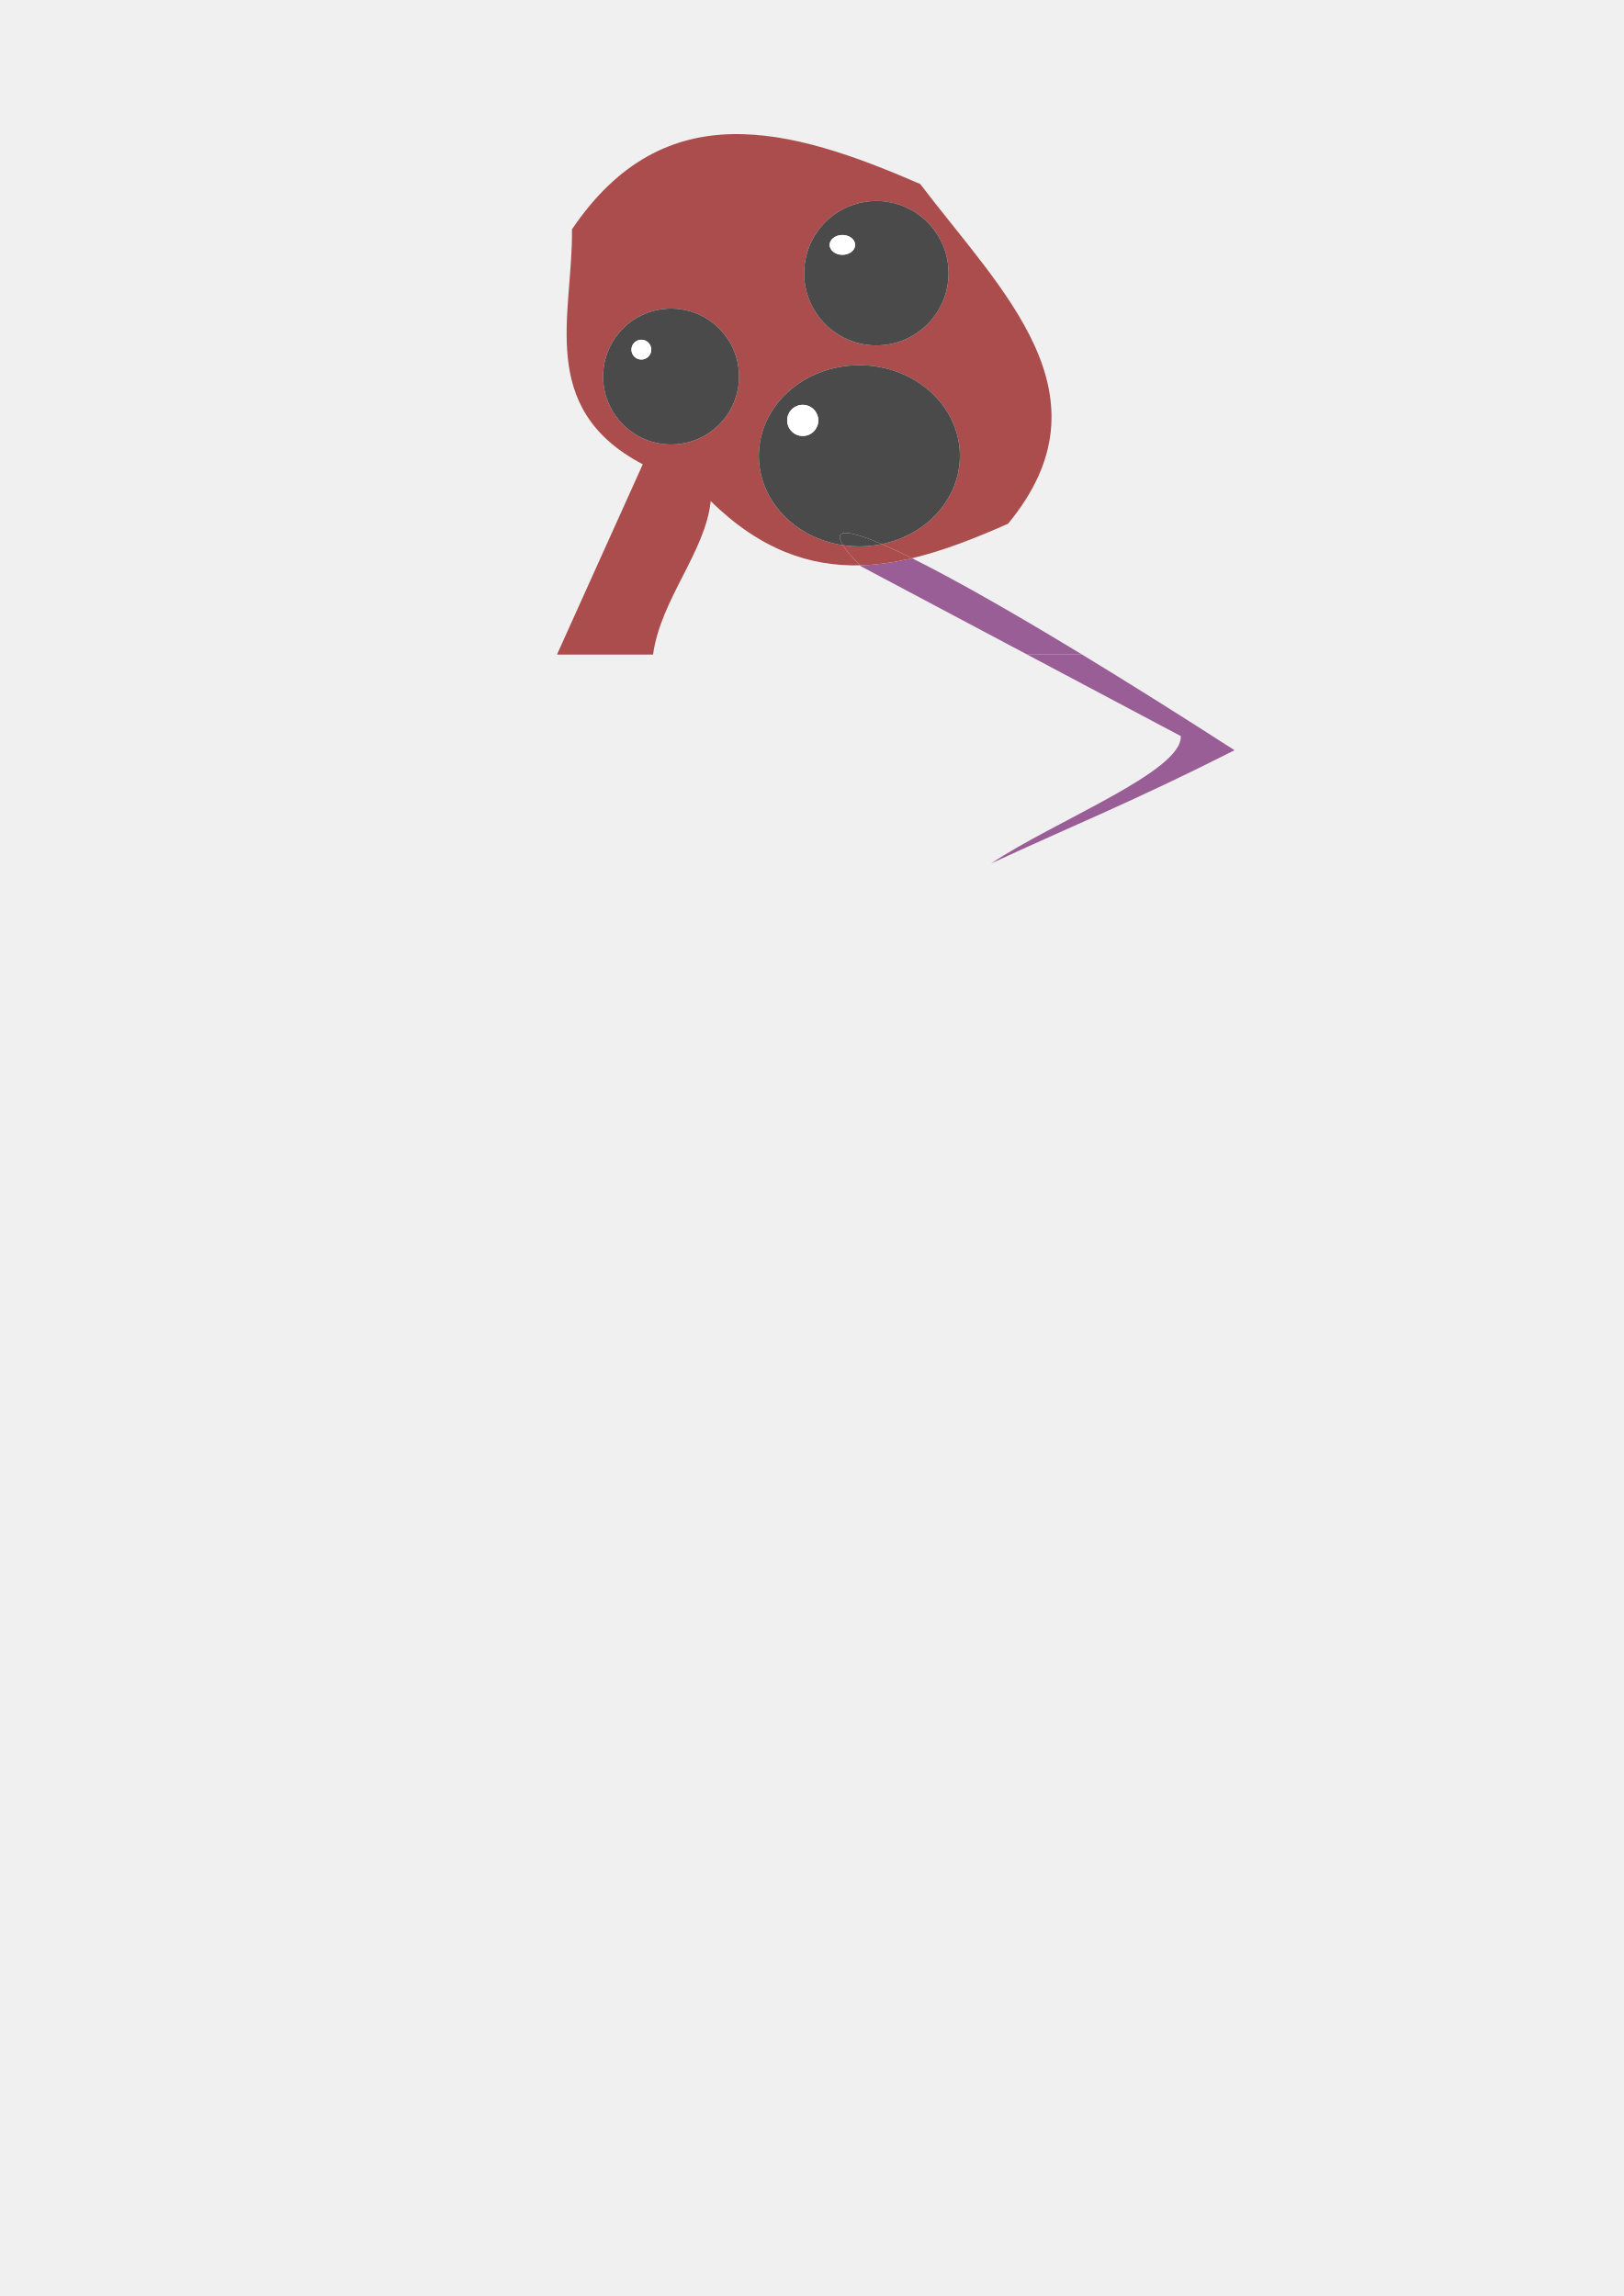
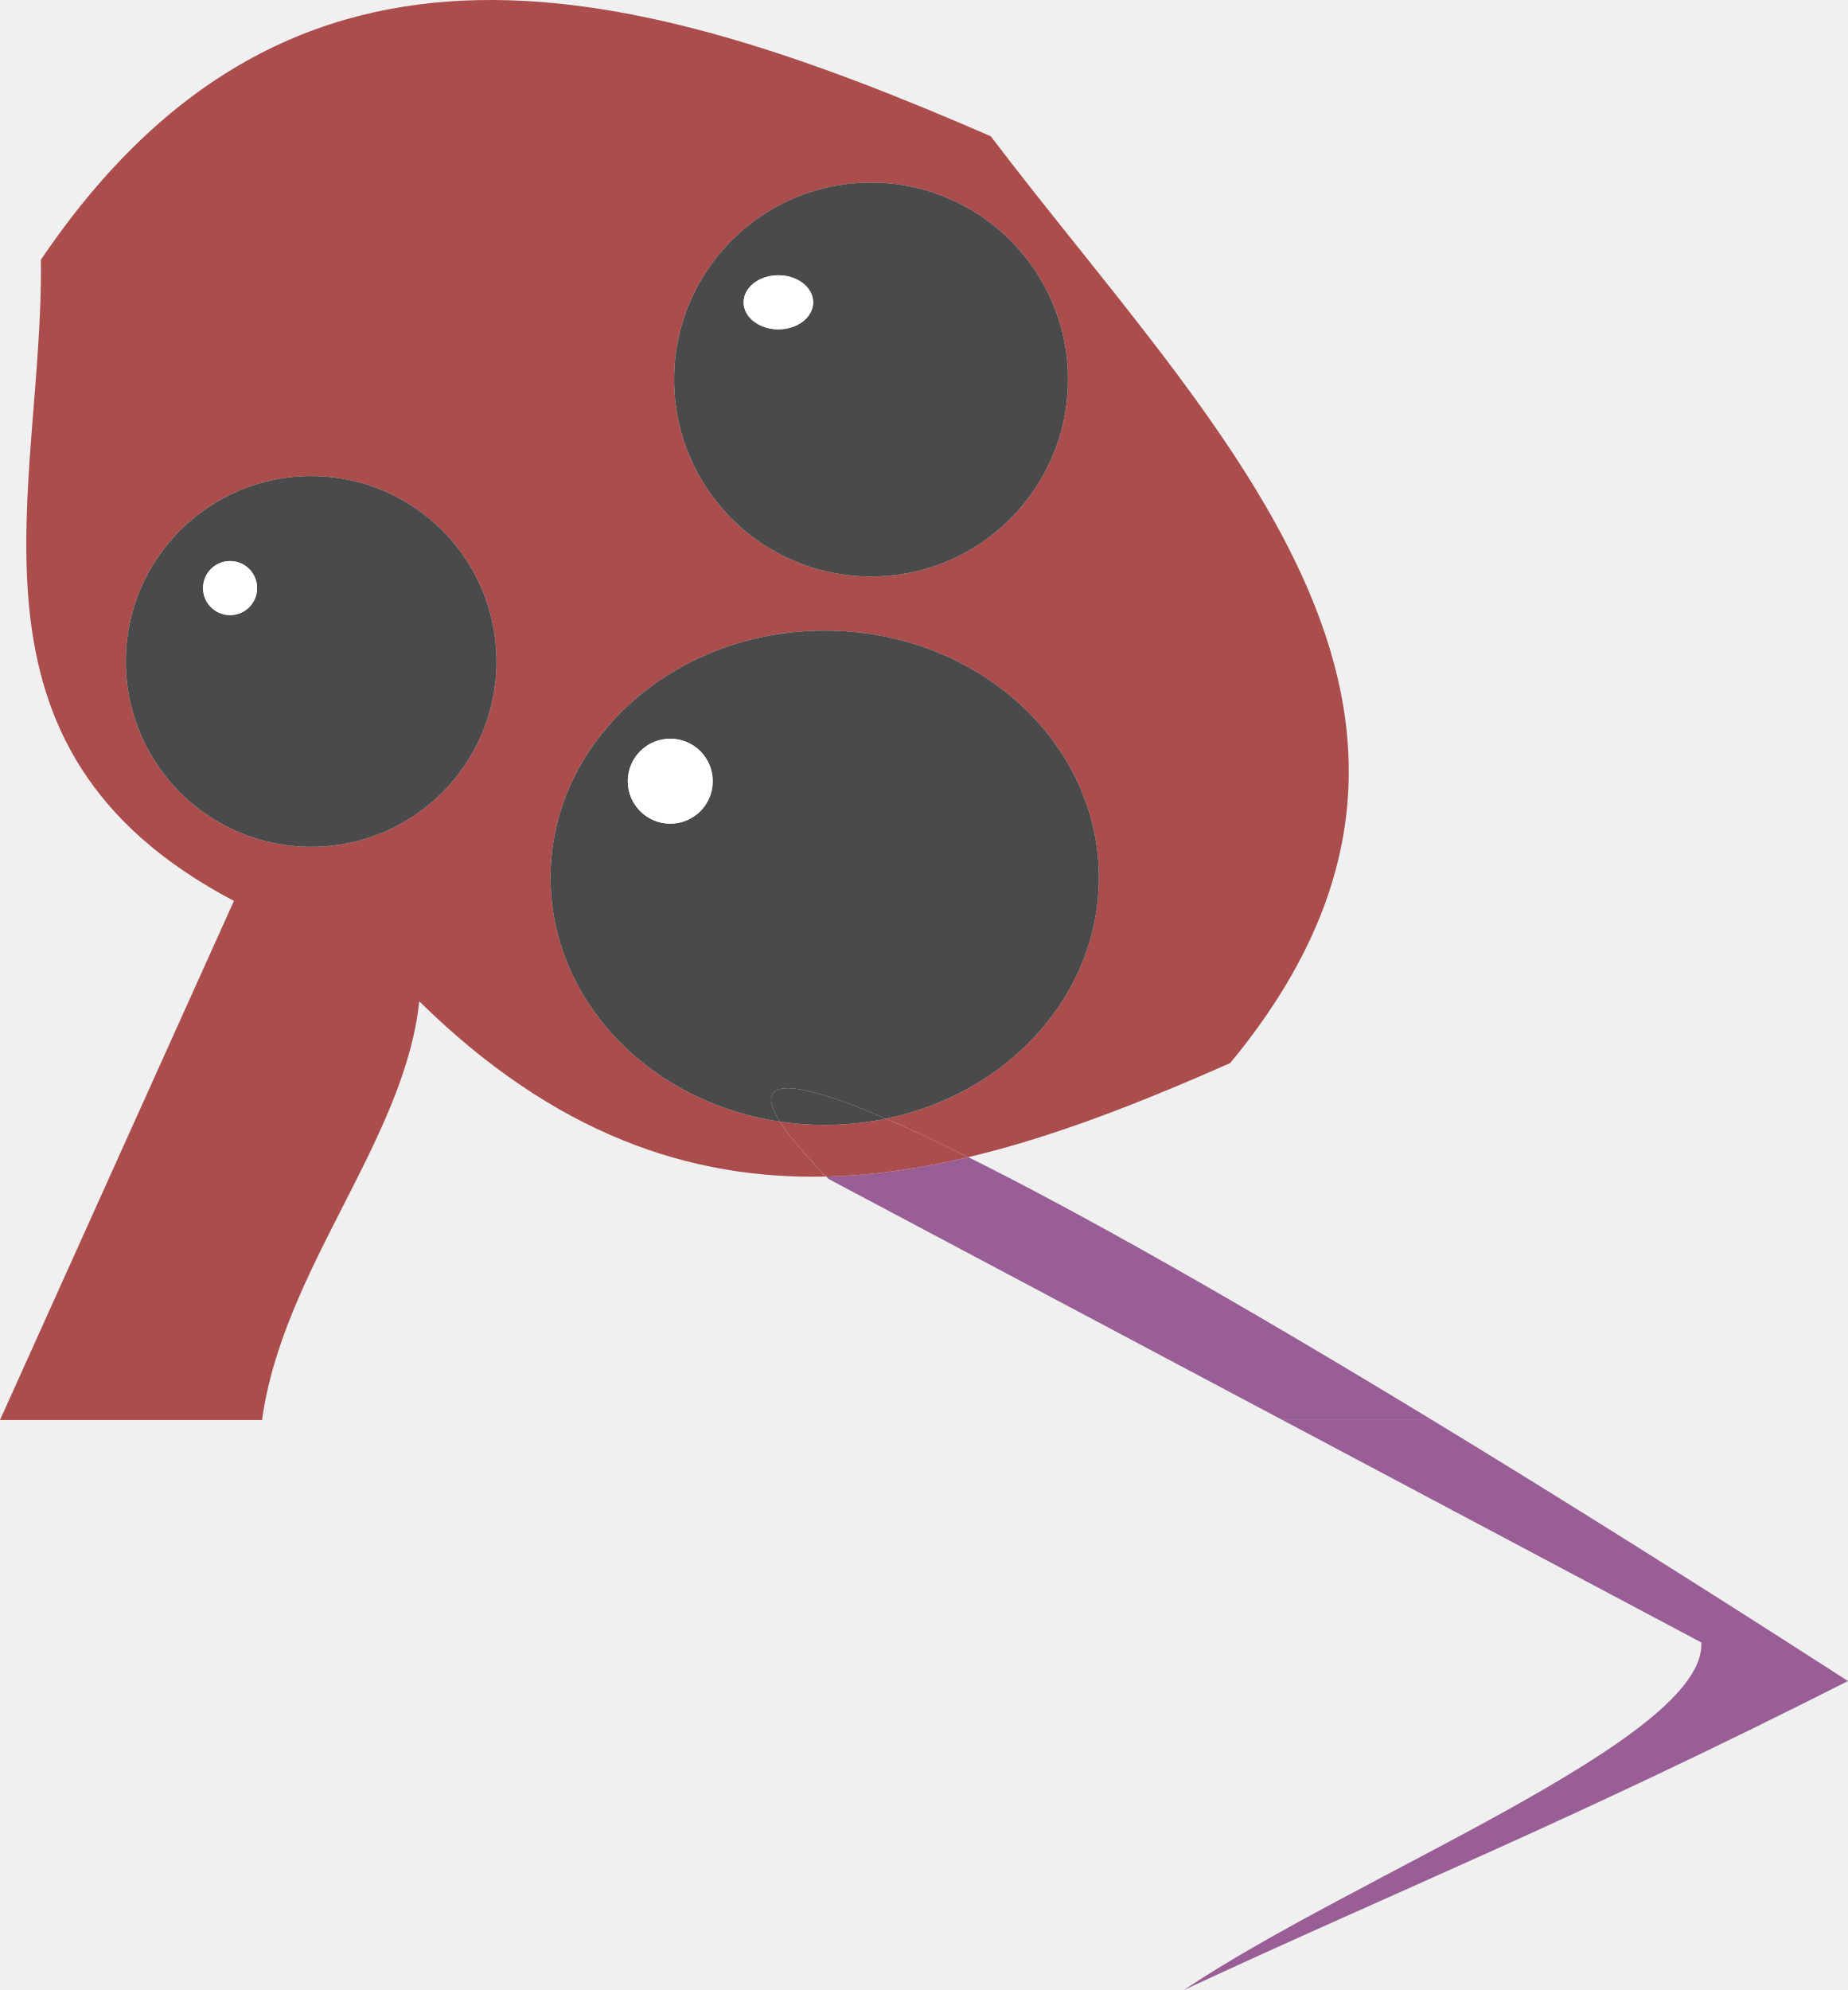
- <svg xmlns="http://www.w3.org/2000/svg" width="210mm" height="297mm" viewBox="0 0 210 297" version="1.1" id="svg1">
+ <svg xmlns="http://www.w3.org/2000/svg" width="87.632mm" height="94.351mm" viewBox="0 0 87.632 94.351" version="1.1" id="svg1">
  <defs id="defs1" />
-   <g id="layer1">
+   <g id="layer1" transform="translate(-72.03746,-17.34471)">
    <path d="m 139.951,84.672 h -7.097 l 19.858,10.544 c 0.27,4.554 -16.331,10.983 -24.536,16.48 10.466,-4.861 18.326,-7.986 31.494,-14.649 -7.376,-4.75 -13.947,-8.867 -19.719,-12.375 z" style="fill:#9a5e97;stroke-width:0.265" id="path19" />
    <path d="m 139.951,84.672 c -9.493,-5.77 -16.82,-9.89 -21.995,-12.463 -2.246,0.532 -4.493,0.866 -6.739,0.92 0.037,0.038 0.074,0.076 0.112,0.114 l 21.524,11.429 z" style="fill:#9a5e97;stroke-width:0.265" id="path15" />
    <path d="m 117.956,72.209 c -1.476,-0.734 -2.777,-1.342 -3.903,-1.826 a 13.001,11.719 0 0 1 -2.907,0.297 13.001,11.719 0 0 1 -2.126,-0.158 c 0.418,0.665 1.15,1.536 2.197,2.607 2.246,-0.054 4.493,-0.388 6.739,-0.92 z" style="fill:#ac4d4d;stroke-width:0.265" id="path14" />
    <path d="m 84.463,84.672 c 0.988,-7.165 6.76,-13.247 7.457,-19.852 6.432,6.326 12.865,8.463 19.297,8.309 -1.047,-1.071 -1.78,-1.942 -2.197,-2.607 A 13.001,11.719 0 0 1 98.145,58.961 13.001,11.719 0 0 1 111.146,47.242 13.001,11.719 0 0 1 124.147,58.961 13.001,11.719 0 0 1 114.053,70.383 c 1.126,0.484 2.427,1.092 3.903,1.826 4.139,-0.98 8.278,-2.635 12.416,-4.459 C 144.167,51.073 129.544,37.675 119.02,23.804 102.226,16.505 85.958,11.942 73.975,29.663 74.124,40.57 69.32,52.797 83.131,60.059 L 72.037,84.672 Z M 113.343,26.001 a 9.338,9.338 0 0 1 9.338,9.338 9.338,9.338 0 0 1 -9.338,9.339 9.338,9.338 0 0 1 -9.338,-9.339 9.338,9.338 0 0 1 9.338,-9.338 z M 86.793,39.917 a 8.789,8.789 0 0 1 8.789,8.789 8.789,8.789 0 0 1 -8.789,8.789 8.789,8.789 0 0 1 -8.789,-8.789 8.789,8.789 0 0 1 8.789,-8.789 z" style="fill:#ac4d4d;stroke-width:0.265" id="path9" />
    <path d="m 113.343,26.001 a 9.338,9.338 0 0 0 -9.338,9.338 9.338,9.338 0 0 0 9.338,9.339 9.338,9.338 0 0 0 9.338,-9.339 9.338,9.338 0 0 0 -9.338,-9.338 z m -4.395,4.395 a 1.648,1.282 0 0 1 1.648,1.282 1.648,1.282 0 0 1 -1.648,1.282 1.648,1.282 0 0 1 -1.648,-1.282 1.648,1.282 0 0 1 1.648,-1.282 z" style="fill:#4a4a4a;stroke-width:0.265" id="path16" />
    <path d="m 86.793,39.917 a 8.789,8.789 0 0 0 -8.789,8.789 8.789,8.789 0 0 0 8.789,8.789 8.789,8.789 0 0 0 8.789,-8.789 8.789,8.789 0 0 0 -8.789,-8.789 z m -3.845,4.028 a 1.282,1.282 0 0 1 1.282,1.282 1.282,1.282 0 0 1 -1.282,1.282 1.282,1.282 0 0 1 -1.282,-1.282 1.282,1.282 0 0 1 1.282,-1.282 z" style="fill:#4a4a4a;stroke-width:0.265" id="path10" />
    <path d="m 109.02,70.522 a 13.001,11.719 0 0 0 2.126,0.158 13.001,11.719 0 0 0 2.907,-0.297 c -4.641,-1.997 -6.311,-1.894 -5.033,0.139 z" style="fill:#4a4a4a;stroke-width:0.265" id="path13" />
    <path d="m 109.02,70.522 c -1.278,-2.033 0.393,-2.136 5.033,-0.139 A 13.001,11.719 0 0 0 124.147,58.961 13.001,11.719 0 0 0 111.146,47.242 13.001,11.719 0 0 0 98.145,58.961 13.001,11.719 0 0 0 109.02,70.522 Z m -5.198,-18.153 a 2.014,2.014 0 0 1 2.014,2.014 2.014,2.014 0 0 1 -2.014,2.014 2.014,2.014 0 0 1 -2.014,-2.014 2.014,2.014 0 0 1 2.014,-2.014 z" style="fill:#4a4a4a;stroke-width:0.265" id="path11" />
    <path d="m 103.822,52.369 a 2.014,2.014 0 0 0 -2.014,2.014 2.014,2.014 0 0 0 2.014,2.014 2.014,2.014 0 0 0 2.014,-2.014 2.014,2.014 0 0 0 -2.014,-2.014 z" style="fill:#ffffff;stroke-width:0.265" id="path12" />
    <path d="m 82.947,43.946 a 1.282,1.282 0 0 0 -1.282,1.282 1.282,1.282 0 0 0 1.282,1.282 1.282,1.282 0 0 0 1.282,-1.282 1.282,1.282 0 0 0 -1.282,-1.282 z" style="fill:#ffffff;stroke-width:0.265" id="path18" />
    <path d="m 108.949,30.396 a 1.648,1.282 0 0 0 -1.648,1.282 1.648,1.282 0 0 0 1.648,1.282 1.648,1.282 0 0 0 1.648,-1.282 1.648,1.282 0 0 0 -1.648,-1.282 z" style="fill:#ffffff;stroke-width:0.265" id="path17" />
  </g>
</svg>
